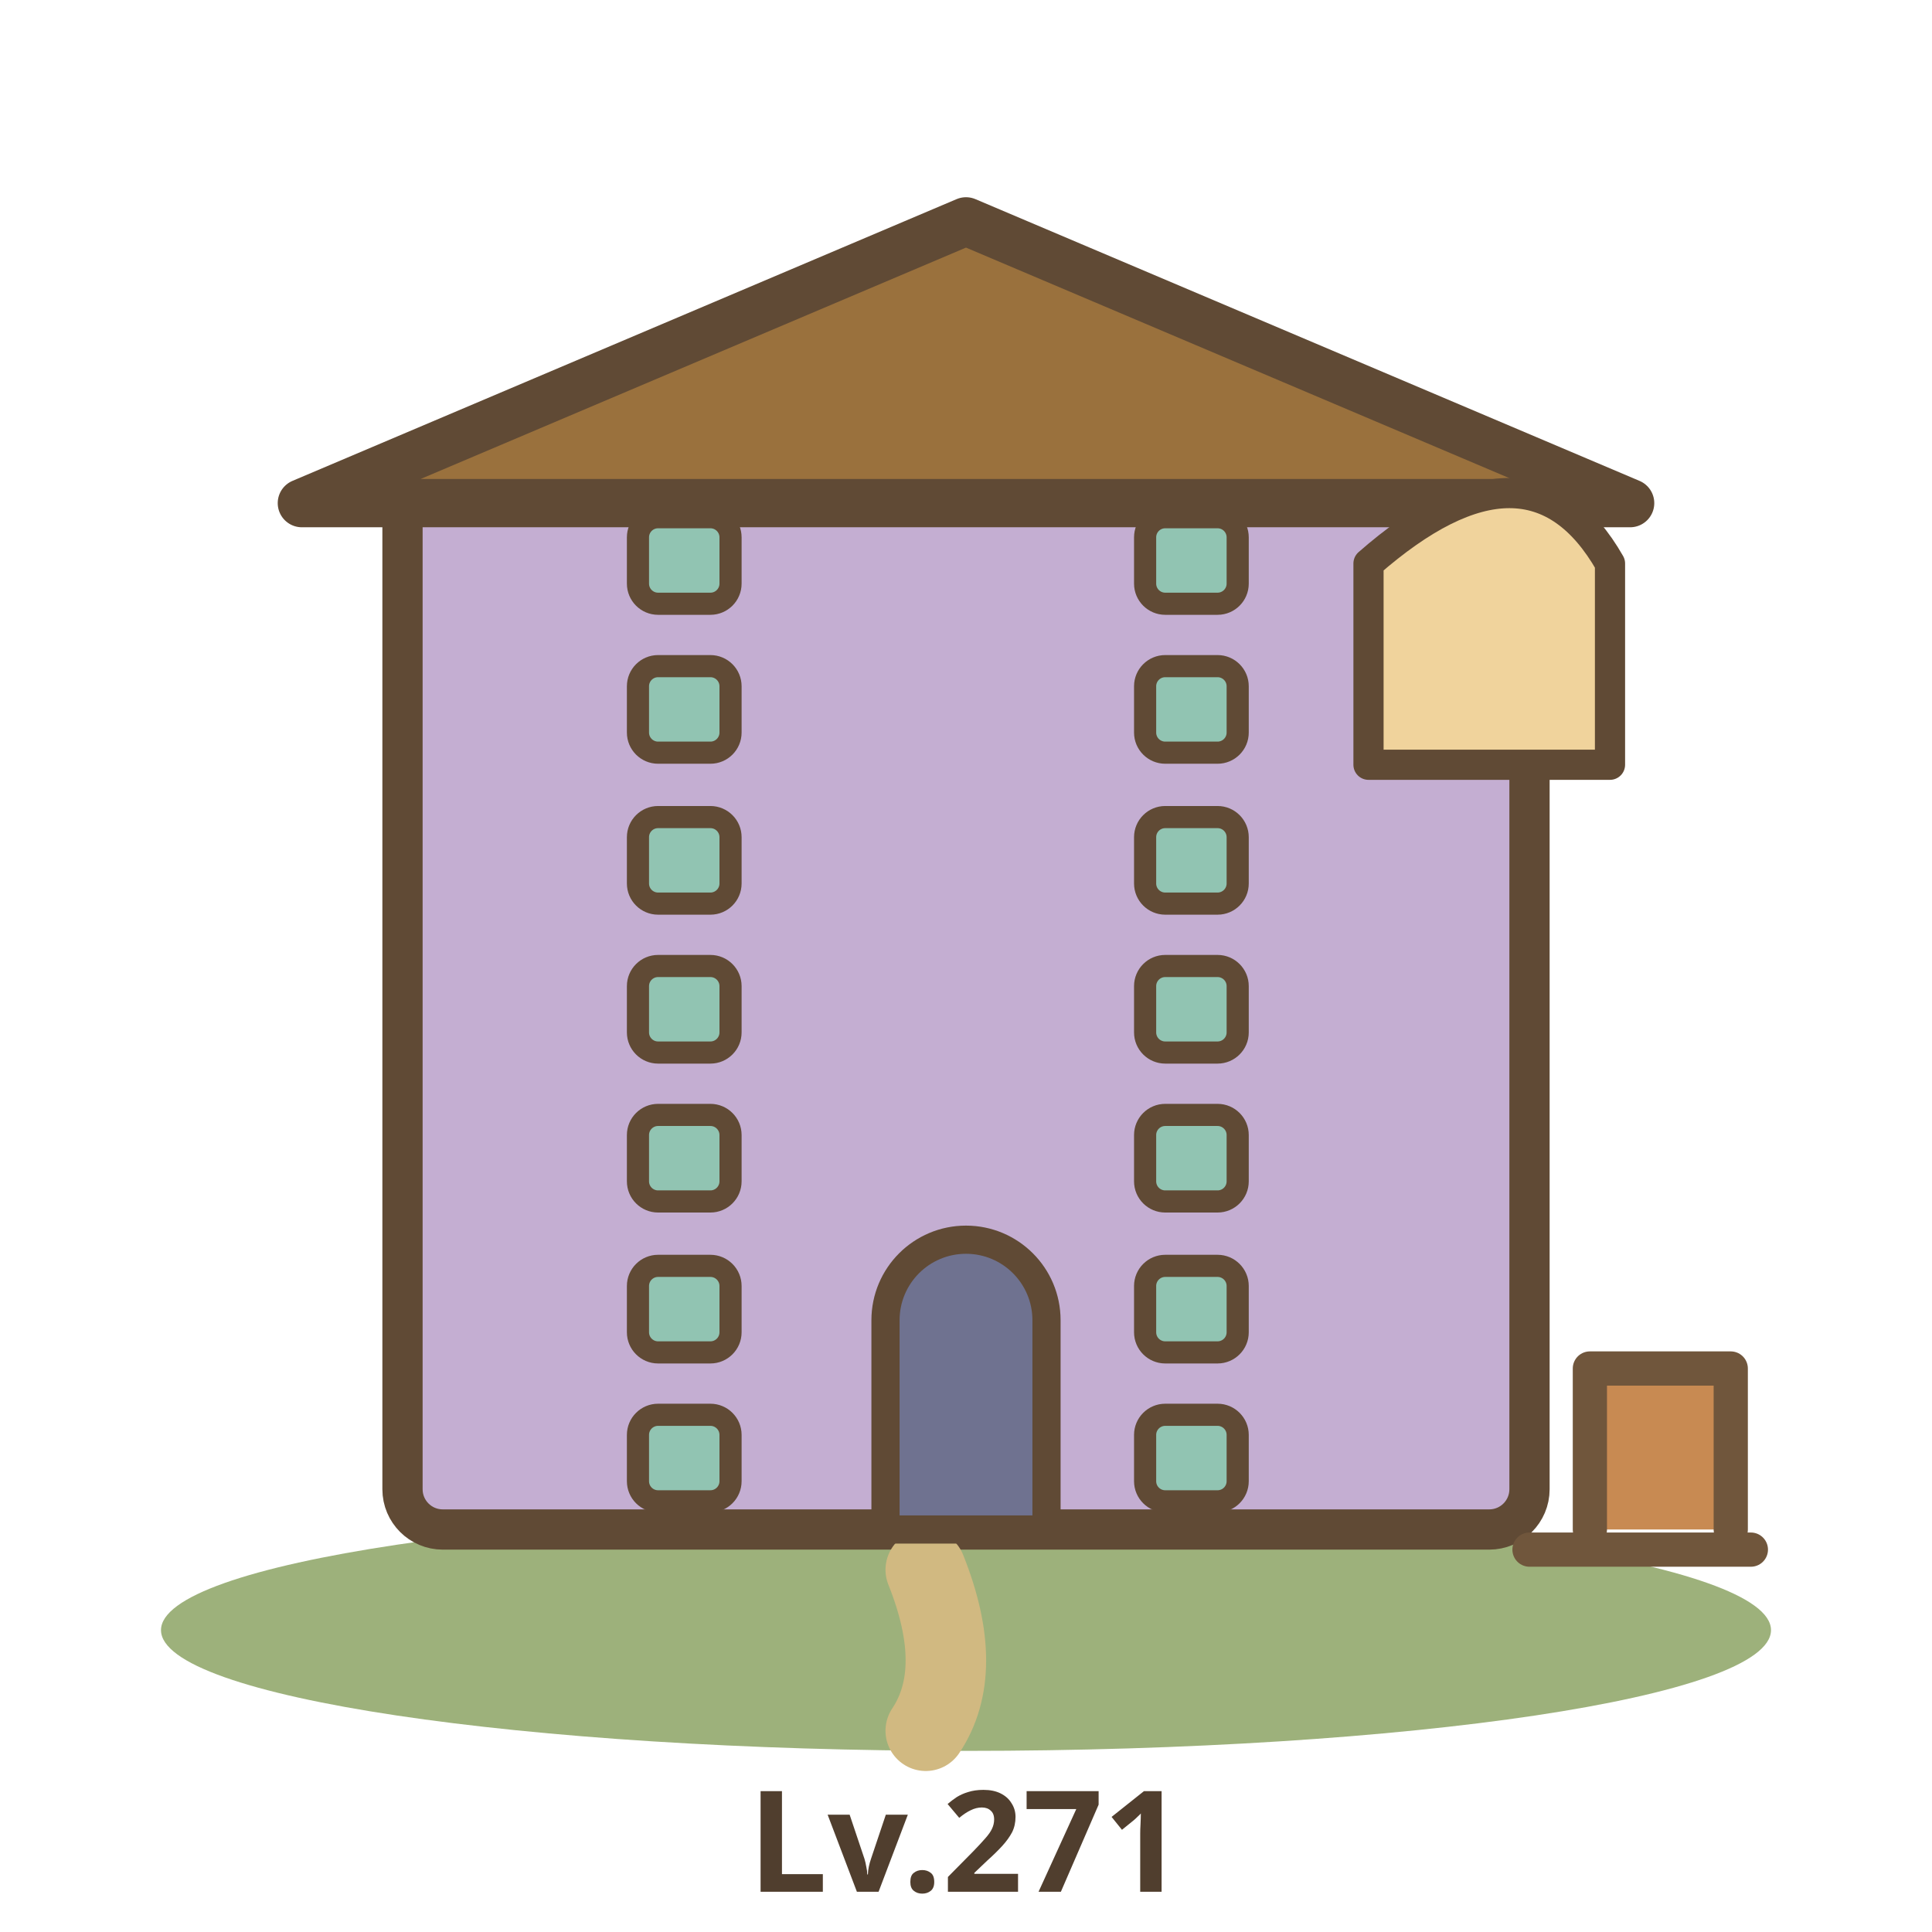
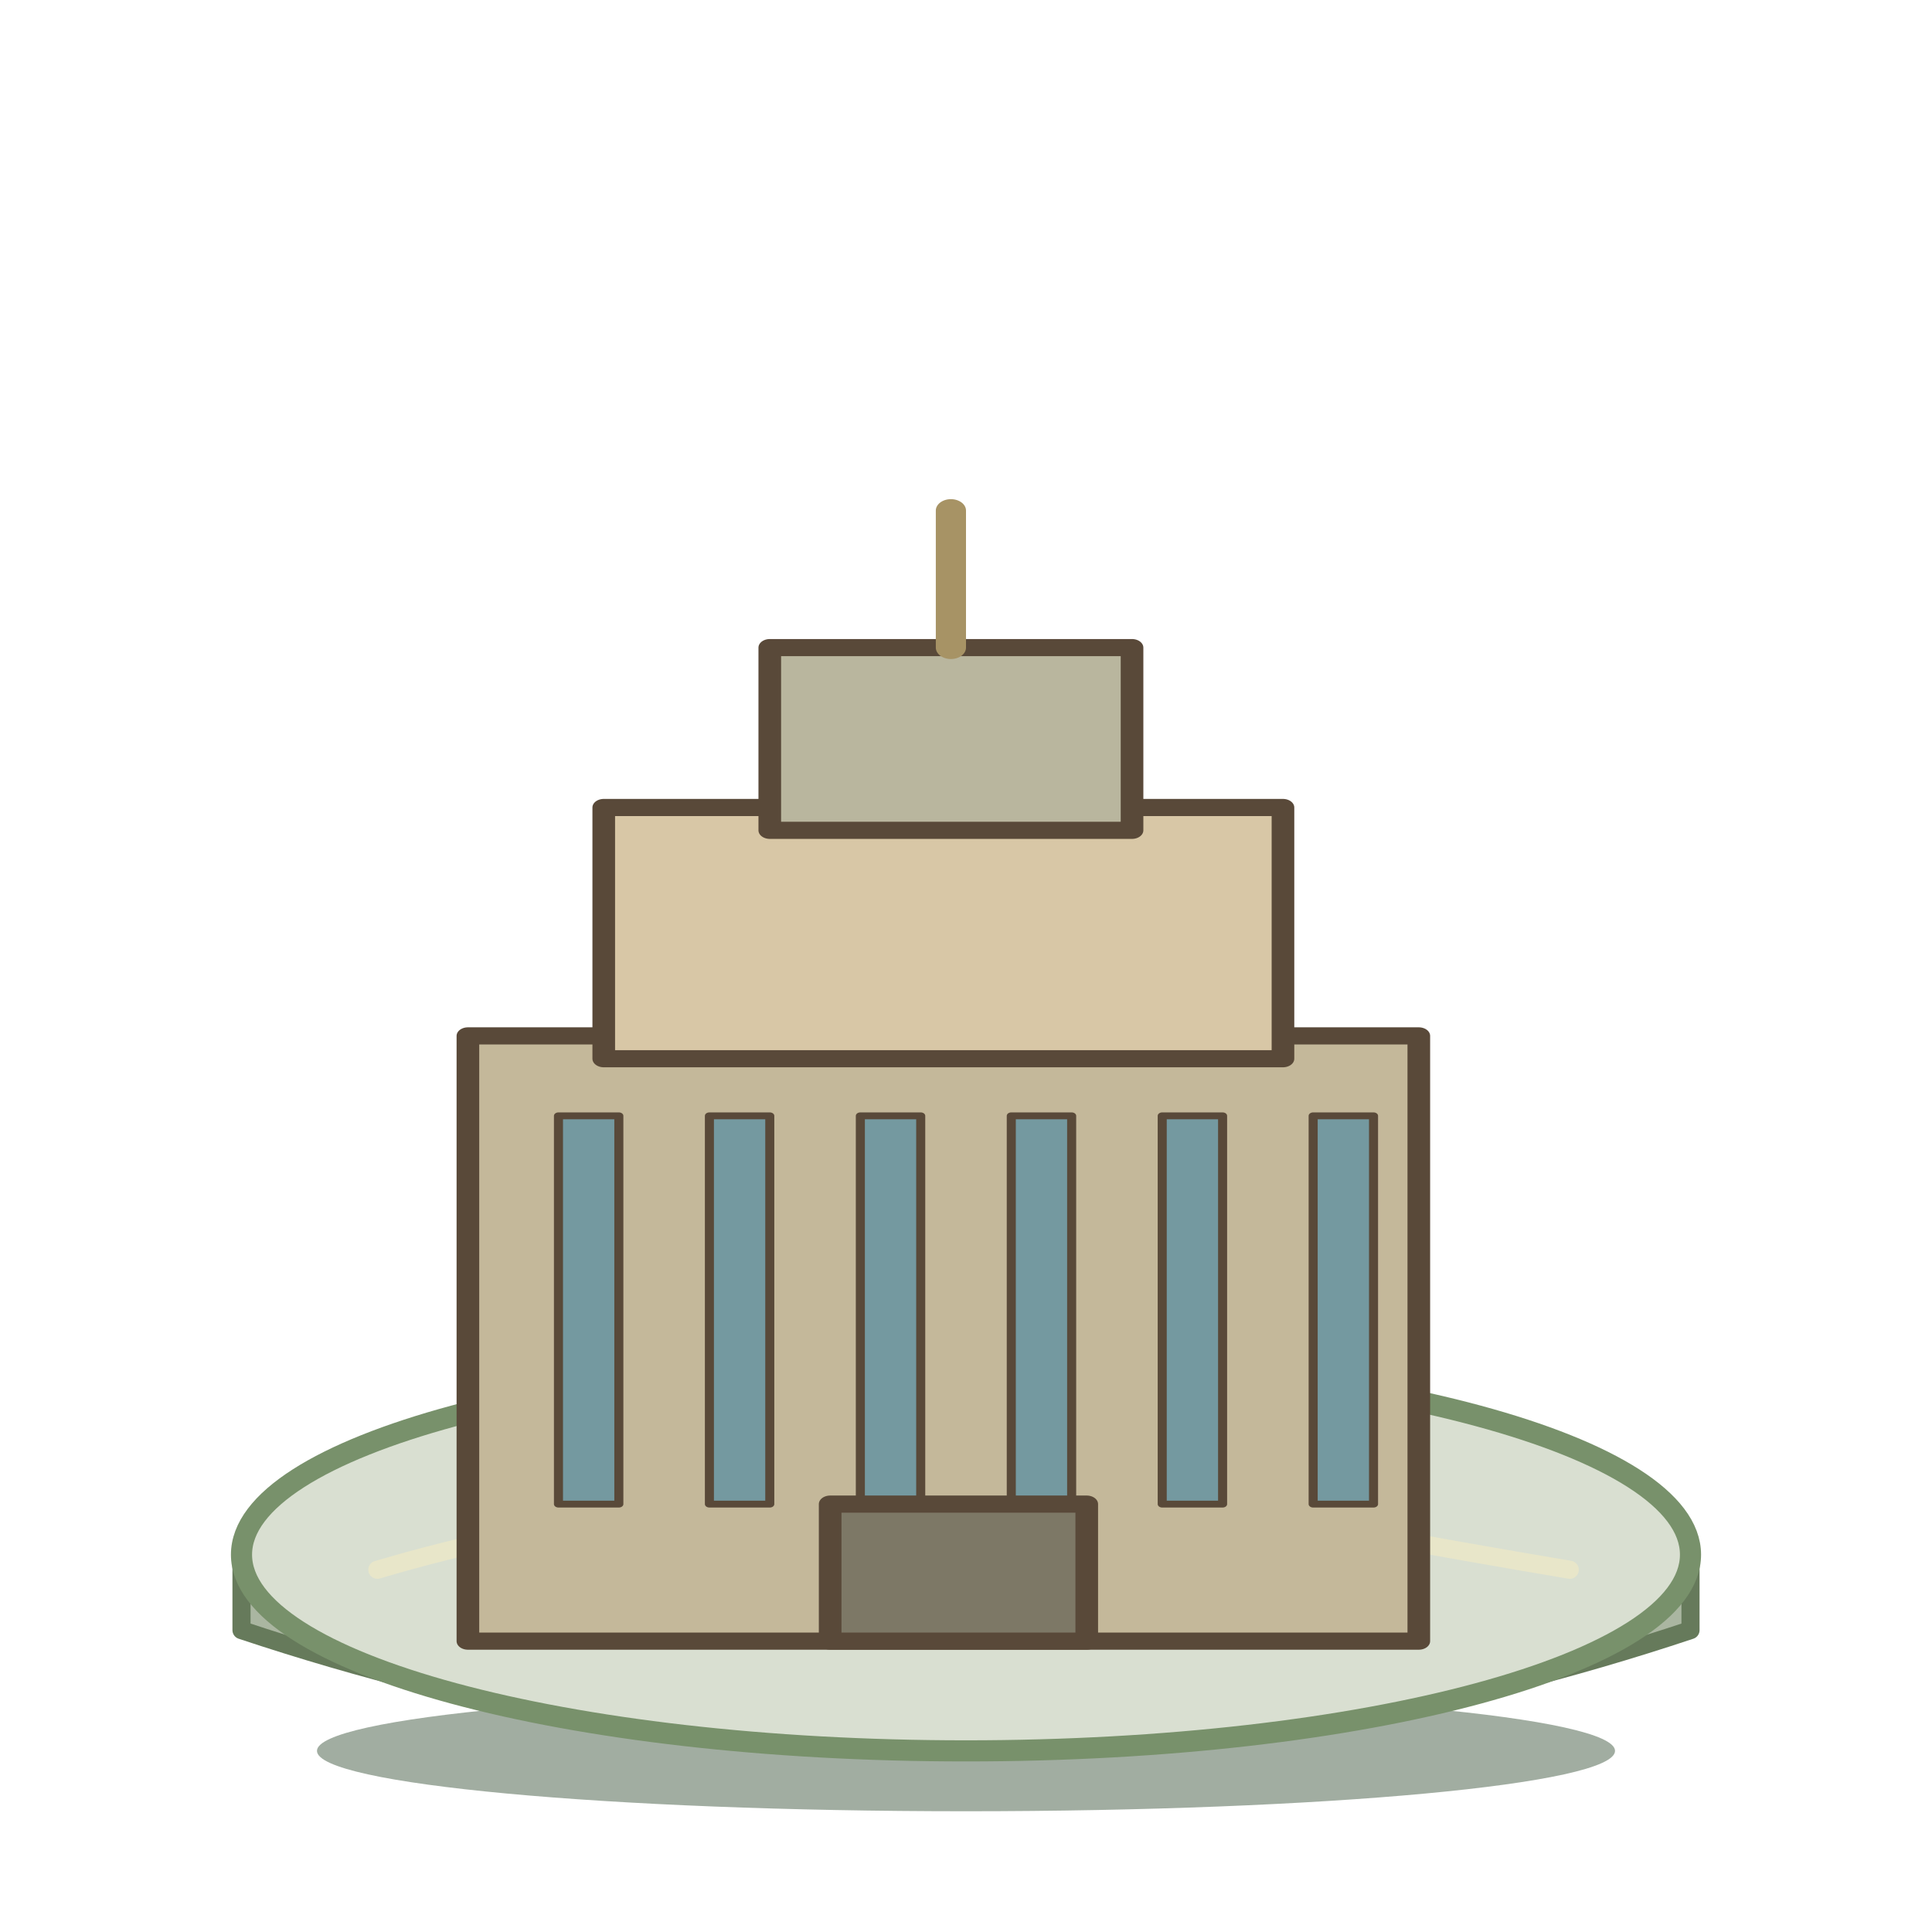
- <svg xmlns="http://www.w3.org/2000/svg" width="96" height="96" viewBox="0 0 96 96">
+ <svg xmlns="http://www.w3.org/2000/svg" width="128" height="128" viewBox="0 0 128 128">
+   <defs>
+     <linearGradient id="seed">
+       <stop stop-color="#E5BF79" />
+       <stop offset="1" stop-color="#B27943" />
+     </linearGradient>
+     <linearGradient id="bark">
+       <stop stop-color="#B18A53" />
+       <stop offset="1" stop-color="#795B37" />
+     </linearGradient>
+     <linearGradient id="window" x2="0" y2="1">
+       <stop stop-color="#D0DFCD" />
+       <stop offset="1" stop-color="#7EABB4" />
+     </linearGradient>
+     <linearGradient id="glass">
+       <stop stop-color="#D5E9E2" />
+       <stop offset=".4" stop-color="#ACCED4" />
+       <stop offset="1" stop-color="#6D9CA9" />
+     </linearGradient>
+   </defs>
  <g stroke-linecap="round" stroke-linejoin="round">
-     <ellipse cx="48" cy="81" rx="40" ry="6" fill="#9DB17B" />
-     <rect x="20.0" y="24.0" width="56.0" height="52.0" rx="2" fill="#C4AED2" stroke="#604A35" stroke-width="2" />
-     <path d="M15.0 25.0 L48 11.0 L81.0 25.0 Z" fill="#9A713D" stroke="#604A35" stroke-width="2.4" />
-     <path d="M76 77h11m-8-1v-8h7v8" fill="#C88A52" stroke="#70563C" stroke-width="1.7" />
-     <path d="M46 78q2 5 0 8" fill="none" stroke="#D1B981" stroke-width="4" />
-     <rect x="31.7" y="25.7" width="4.6" height="4.3" rx="1" fill="#91C4B2" stroke="#604A35" stroke-width="1.1" />
-     <rect x="56.9" y="25.7" width="4.6" height="4.3" rx="1" fill="#91C4B2" stroke="#604A35" stroke-width="1.1" />
-     <rect x="31.7" y="33.1" width="4.6" height="4.3" rx="1" fill="#91C4B2" stroke="#604A35" stroke-width="1.1" />
-     <rect x="56.9" y="33.1" width="4.6" height="4.3" rx="1" fill="#91C4B2" stroke="#604A35" stroke-width="1.1" />
-     <rect x="31.7" y="40.6" width="4.6" height="4.3" rx="1" fill="#91C4B2" stroke="#604A35" stroke-width="1.1" />
-     <rect x="56.9" y="40.6" width="4.6" height="4.3" rx="1" fill="#91C4B2" stroke="#604A35" stroke-width="1.1" />
-     <rect x="31.7" y="48.0" width="4.6" height="4.3" rx="1" fill="#91C4B2" stroke="#604A35" stroke-width="1.1" />
-     <rect x="56.9" y="48.0" width="4.6" height="4.3" rx="1" fill="#91C4B2" stroke="#604A35" stroke-width="1.1" />
-     <rect x="31.7" y="55.4" width="4.6" height="4.3" rx="1" fill="#91C4B2" stroke="#604A35" stroke-width="1.1" />
-     <rect x="56.9" y="55.4" width="4.6" height="4.3" rx="1" fill="#91C4B2" stroke="#604A35" stroke-width="1.1" />
-     <rect x="31.7" y="62.9" width="4.6" height="4.3" rx="1" fill="#91C4B2" stroke="#604A35" stroke-width="1.1" />
-     <rect x="56.9" y="62.9" width="4.6" height="4.3" rx="1" fill="#91C4B2" stroke="#604A35" stroke-width="1.1" />
-     <rect x="31.7" y="70.3" width="4.6" height="4.3" rx="1" fill="#91C4B2" stroke="#604A35" stroke-width="1.1" />
-     <rect x="56.9" y="70.3" width="4.6" height="4.3" rx="1" fill="#91C4B2" stroke="#604A35" stroke-width="1.1" />
-     <path d="M44 76v-10.4a4 4 0 0 1 8 0v10.4Z" fill="#6F7290" stroke="#604A35" stroke-width="1.4" />
-     <path d="M68.0 28.0q8-7 12 0v10h-12Z" fill="#F0D39C" stroke="#604A35" stroke-width="1.5" />
-     <text x="48" y="94" text-anchor="middle" font-family="sans-serif" font-size="7" font-weight="700" fill="#503E2E">Lv.271</text>
+     <ellipse cx="64" cy="116" rx="43" ry="4" fill="#A1ADA1" stroke="none" stroke-width="1" />
+     <path d="M16 103Q64 87 112 103L112 108Q64 124 16 108Z" fill="#AAB6A1" stroke="#667A5B" stroke-width="1.2" />
+     <ellipse cx="64" cy="103" rx="48" ry="13" fill="#D9DFD1" stroke="#78916B" stroke-width="1.4" />
+     <path d="M25 104Q52 96 87 101Q98 103 104 104" fill="none" stroke="#E8E6C9" stroke-width="1.2" />
+     <g transform="translate(0 3) scale(1 .97)">
+       <g transform="translate(0 23.980) scale(1 0.78)">
+         <rect x="31.00" y="56.00" width="63.00" height="53.00" rx="0" fill="#C4B89A" stroke="#594939" stroke-width="1.5" />
+         <rect x="40.00" y="36.00" width="45.00" height="22.00" rx="0" fill="#D8C7A6" stroke="#594939" stroke-width="1.5" />
+         <rect x="51.00" y="22.00" width="24.00" height="16.00" rx="0" fill="#B9B69E" stroke="#594939" stroke-width="1.5" />
+         <rect x="37.00" y="63.00" width="4.00" height="34.00" rx="0" fill="#7499A0" stroke="#594939" stroke-width="0.6" />
+         <rect x="47.00" y="63.00" width="4.00" height="34.00" rx="0" fill="#7499A0" stroke="#594939" stroke-width="0.6" />
+         <rect x="57.00" y="63.00" width="4.00" height="34.00" rx="0" fill="#7499A0" stroke="#594939" stroke-width="0.6" />
+         <rect x="67.00" y="63.00" width="4.00" height="34.00" rx="0" fill="#7499A0" stroke="#594939" stroke-width="0.6" />
+         <rect x="77.00" y="63.00" width="4.00" height="34.00" rx="0" fill="#7499A0" stroke="#594939" stroke-width="0.6" />
+         <rect x="87.00" y="63.00" width="4.00" height="34.00" rx="0" fill="#7499A0" stroke="#594939" stroke-width="0.6" />
+         <rect x="55.00" y="97.00" width="17.00" height="12.00" rx="0" fill="#7D7866" stroke="#594939" stroke-width="1.5" />
+         <path d="M63.00 22.00L63.00 10.00" fill="none" stroke="#A79365" stroke-width="2" />
+       </g>
+     </g>
  </g>
</svg>
